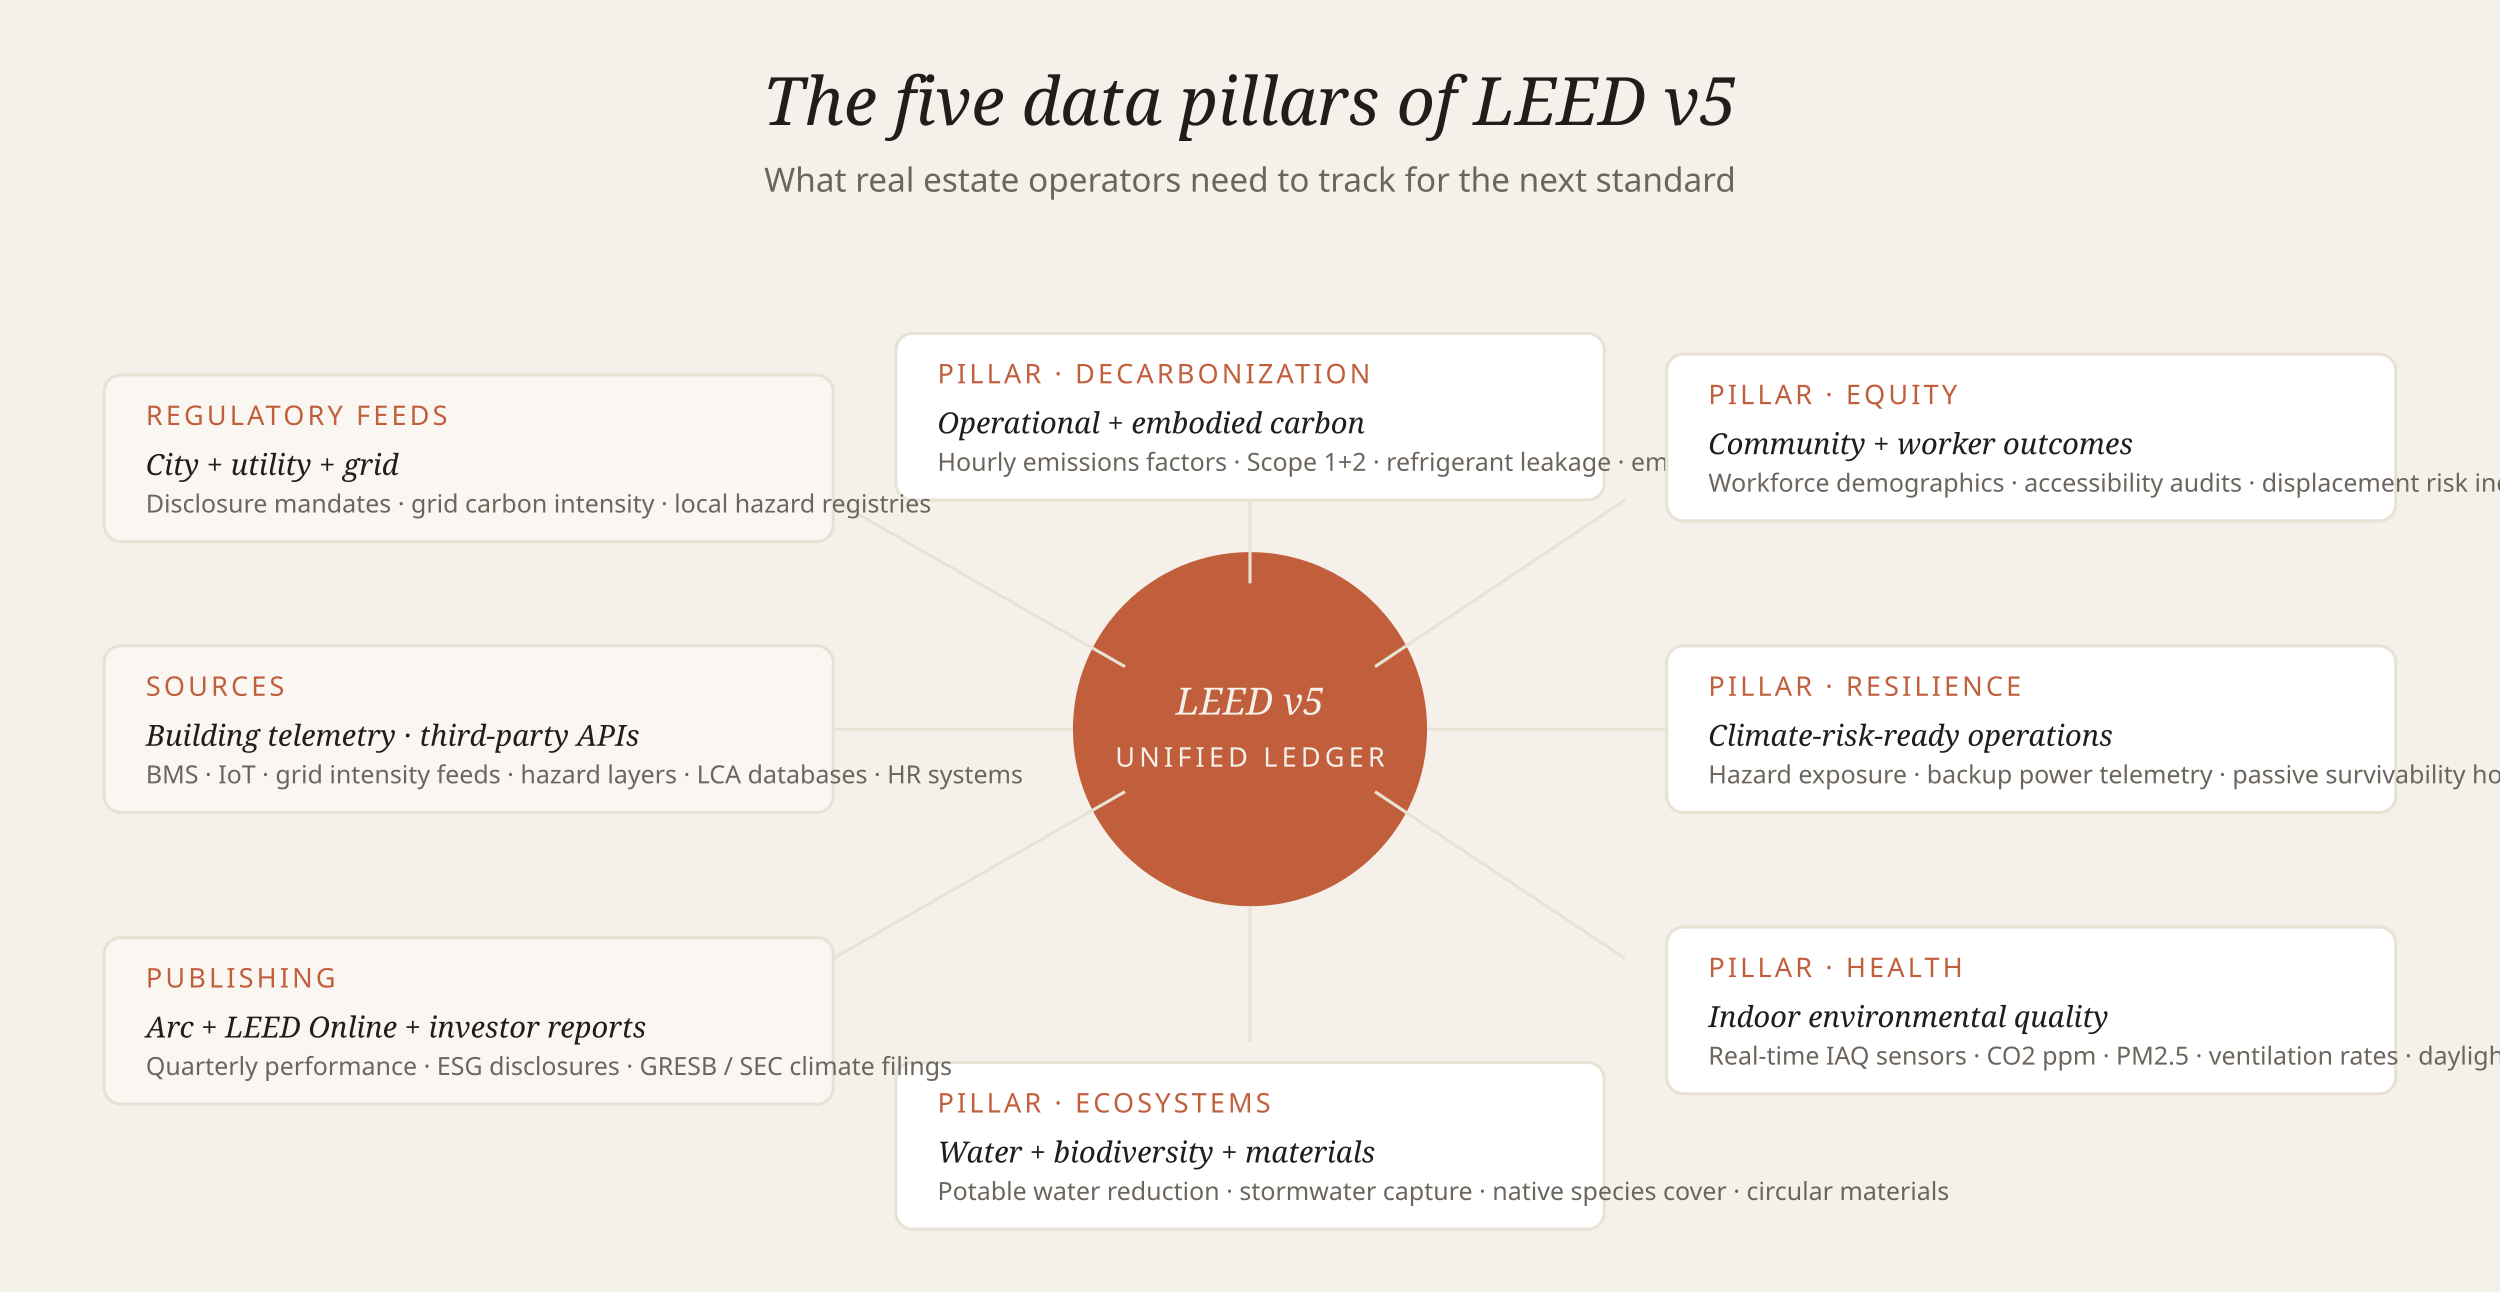
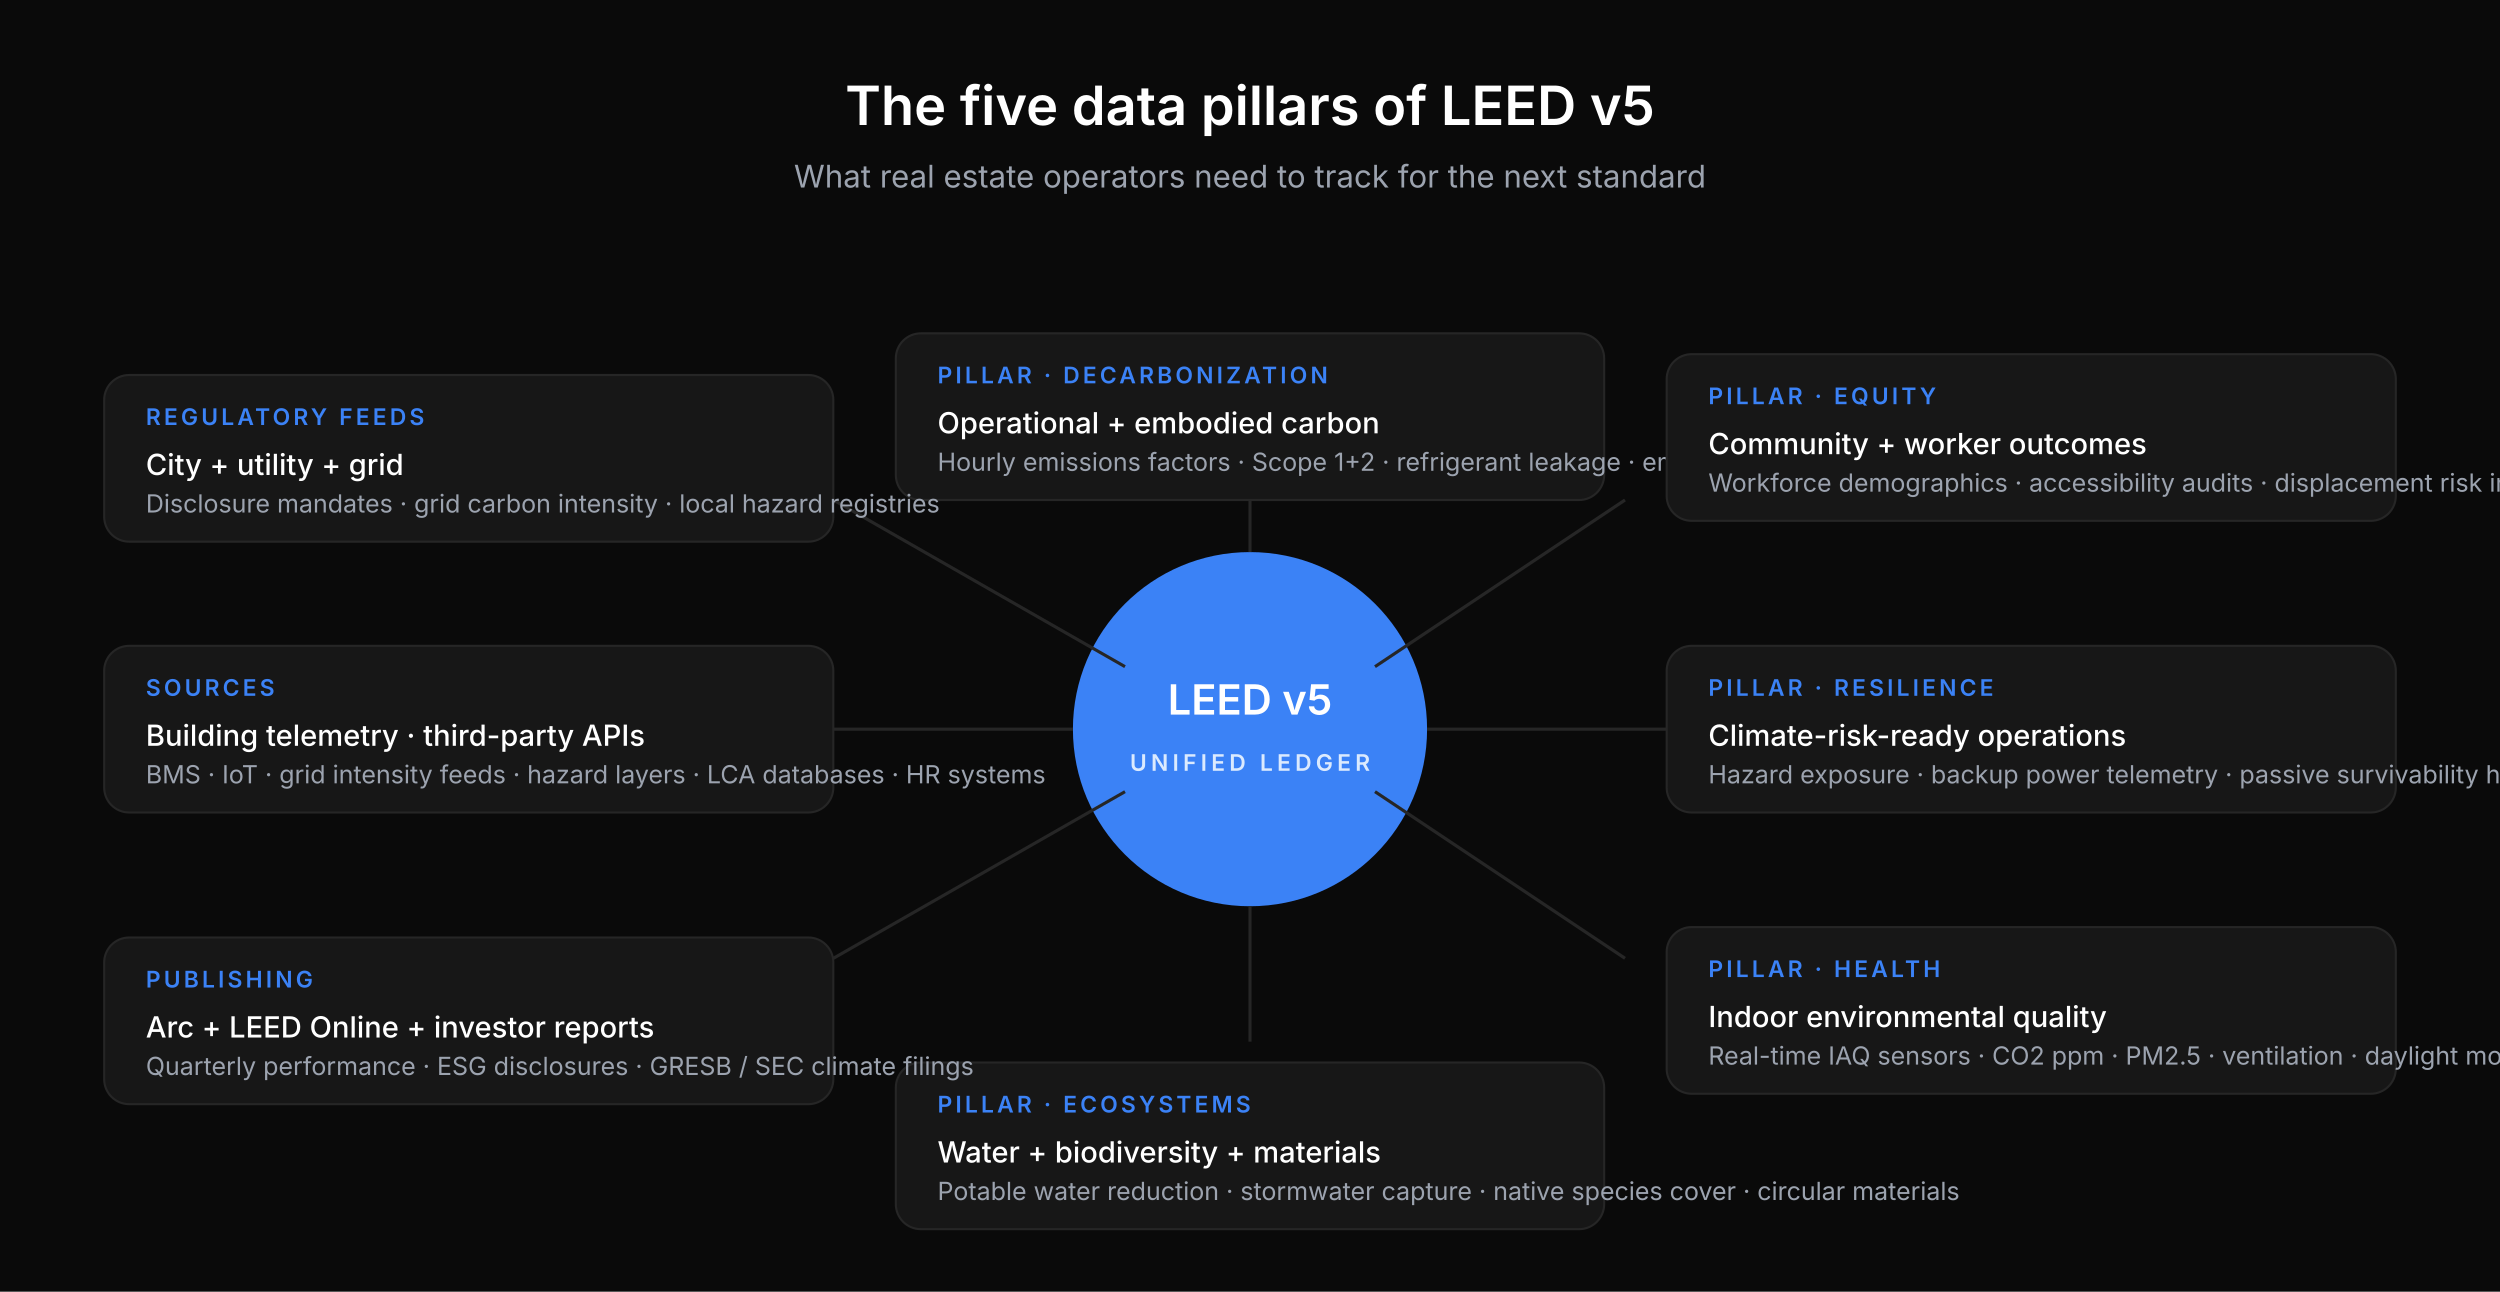
- <svg xmlns="http://www.w3.org/2000/svg" viewBox="0 0 1200 620" font-family="Georgia, 'Iowan Old Style', serif">
-   <rect width="1200" height="620" fill="#F5F1EA" />
-   <text x="600" y="60" text-anchor="middle" font-size="32" fill="#1F1E1D" font-style="italic">The five data pillars of LEED v5</text>
-   <text x="600" y="92" text-anchor="middle" font-size="16" fill="#6B655D" font-family="system-ui, sans-serif">What real estate operators need to track for the next standard</text>
-   <circle cx="600" cy="350" r="85" fill="#C15F3C" />
-   <text x="600" y="343" text-anchor="middle" font-size="18" fill="#F5F1EA" font-style="italic">LEED v5</text>
-   <text x="600" y="368" text-anchor="middle" font-size="13" fill="#F5F1EA" font-family="system-ui, sans-serif" letter-spacing="2">UNIFIED LEDGER</text>
-   <g>
-     <line x1="600" y1="280" x2="600" y2="220" stroke="#E8E2D5" stroke-width="1.5" />
-     <rect x="430" y="160" width="340" height="80" rx="8" fill="#FFFFFF" stroke="#E8E2D5" stroke-width="1.5" />
-     <text x="450" y="184" font-size="13" fill="#C15F3C" font-family="system-ui, sans-serif" letter-spacing="1.5">PILLAR · DECARBONIZATION</text>
-     <text x="450" y="208" font-size="14" fill="#1F1E1D" font-style="italic">Operational + embodied carbon</text>
-     <text x="450" y="226" font-size="12" fill="#6B655D" font-family="system-ui, sans-serif">Hourly emissions factors · Scope 1+2 · refrigerant leakage · embodied carbon LCA</text>
-   </g>
-   <g>
-     <line x1="660" y1="320" x2="780" y2="240" stroke="#E8E2D5" stroke-width="1.5" />
-     <rect x="800" y="170" width="350" height="80" rx="8" fill="#FFFFFF" stroke="#E8E2D5" stroke-width="1.5" />
-     <text x="820" y="194" font-size="13" fill="#C15F3C" font-family="system-ui, sans-serif" letter-spacing="1.5">PILLAR · EQUITY</text>
-     <text x="820" y="218" font-size="14" fill="#1F1E1D" font-style="italic">Community + worker outcomes</text>
-     <text x="820" y="236" font-size="12" fill="#6B655D" font-family="system-ui, sans-serif">Workforce demographics · accessibility audits · displacement risk indicators</text>
-   </g>
-   <g>
-     <line x1="685" y1="350" x2="800" y2="350" stroke="#E8E2D5" stroke-width="1.5" />
-     <rect x="800" y="310" width="350" height="80" rx="8" fill="#FFFFFF" stroke="#E8E2D5" stroke-width="1.5" />
-     <text x="820" y="334" font-size="13" fill="#C15F3C" font-family="system-ui, sans-serif" letter-spacing="1.5">PILLAR · RESILIENCE</text>
-     <text x="820" y="358" font-size="14" fill="#1F1E1D" font-style="italic">Climate-risk-ready operations</text>
-     <text x="820" y="376" font-size="12" fill="#6B655D" font-family="system-ui, sans-serif">Hazard exposure · backup power telemetry · passive survivability hours</text>
-   </g>
-   <g>
-     <line x1="660" y1="380" x2="780" y2="460" stroke="#E8E2D5" stroke-width="1.5" />
-     <rect x="800" y="445" width="350" height="80" rx="8" fill="#FFFFFF" stroke="#E8E2D5" stroke-width="1.5" />
-     <text x="820" y="469" font-size="13" fill="#C15F3C" font-family="system-ui, sans-serif" letter-spacing="1.5">PILLAR · HEALTH</text>
-     <text x="820" y="493" font-size="14" fill="#1F1E1D" font-style="italic">Indoor environmental quality</text>
-     <text x="820" y="511" font-size="12" fill="#6B655D" font-family="system-ui, sans-serif">Real-time IAQ sensors · CO2 ppm · PM2.5 · ventilation rates · daylight modeling</text>
-   </g>
-   <g>
-     <line x1="600" y1="435" x2="600" y2="500" stroke="#E8E2D5" stroke-width="1.5" />
-     <rect x="430" y="510" width="340" height="80" rx="8" fill="#FFFFFF" stroke="#E8E2D5" stroke-width="1.5" />
-     <text x="450" y="534" font-size="13" fill="#C15F3C" font-family="system-ui, sans-serif" letter-spacing="1.5">PILLAR · ECOSYSTEMS</text>
-     <text x="450" y="558" font-size="14" fill="#1F1E1D" font-style="italic">Water + biodiversity + materials</text>
-     <text x="450" y="576" font-size="12" fill="#6B655D" font-family="system-ui, sans-serif">Potable water reduction · stormwater capture · native species cover · circular materials</text>
-   </g>
-   <g>
-     <line x1="515" y1="350" x2="400" y2="350" stroke="#E8E2D5" stroke-width="1.5" />
-     <rect x="50" y="310" width="350" height="80" rx="8" fill="#FAF7F2" stroke="#E8E2D5" stroke-width="1.5" />
-     <text x="70" y="334" font-size="13" fill="#C15F3C" font-family="system-ui, sans-serif" letter-spacing="1.5">SOURCES</text>
-     <text x="70" y="358" font-size="14" fill="#1F1E1D" font-style="italic">Building telemetry · third-party APIs</text>
-     <text x="70" y="376" font-size="12" fill="#6B655D" font-family="system-ui, sans-serif">BMS · IoT · grid intensity feeds · hazard layers · LCA databases · HR systems</text>
-   </g>
-   <g>
-     <line x1="540" y1="320" x2="400" y2="240" stroke="#E8E2D5" stroke-width="1.5" />
-     <rect x="50" y="180" width="350" height="80" rx="8" fill="#FAF7F2" stroke="#E8E2D5" stroke-width="1.5" />
-     <text x="70" y="204" font-size="13" fill="#C15F3C" font-family="system-ui, sans-serif" letter-spacing="1.5">REGULATORY FEEDS</text>
-     <text x="70" y="228" font-size="14" fill="#1F1E1D" font-style="italic">City + utility + grid</text>
-     <text x="70" y="246" font-size="12" fill="#6B655D" font-family="system-ui, sans-serif">Disclosure mandates · grid carbon intensity · local hazard registries</text>
-   </g>
-   <g>
-     <line x1="540" y1="380" x2="400" y2="460" stroke="#E8E2D5" stroke-width="1.5" />
-     <rect x="50" y="450" width="350" height="80" rx="8" fill="#FAF7F2" stroke="#E8E2D5" stroke-width="1.5" />
-     <text x="70" y="474" font-size="13" fill="#C15F3C" font-family="system-ui, sans-serif" letter-spacing="1.5">PUBLISHING</text>
-     <text x="70" y="498" font-size="14" fill="#1F1E1D" font-style="italic">Arc + LEED Online + investor reports</text>
-     <text x="70" y="516" font-size="12" fill="#6B655D" font-family="system-ui, sans-serif">Quarterly performance · ESG disclosures · GRESB / SEC climate filings</text>
-   </g>
+ <svg xmlns="http://www.w3.org/2000/svg" viewBox="0 0 1200 620" font-family="ui-sans-serif, system-ui, -apple-system, sans-serif">
+   <rect width="1200" height="620" fill="#0a0a0a" />
+   <text x="600" y="60" text-anchor="middle" font-size="26" fill="#ffffff" font-weight="600">The five data pillars of LEED v5</text>
+   <text x="600" y="90" text-anchor="middle" font-size="15" fill="#9ca3af">What real estate operators need to track for the next standard</text>
+   <circle cx="600" cy="350" r="85" fill="#3b82f6" />
+   <text x="600" y="343" text-anchor="middle" font-size="20" fill="#ffffff" font-weight="600">LEED v5</text>
+   <text x="600" y="370" text-anchor="middle" font-size="11" fill="#dbeafe" letter-spacing="2" font-weight="600">UNIFIED LEDGER</text>
+   <line x1="600" y1="265" x2="600" y2="240" stroke="#262626" stroke-width="1.5" />
+   <rect x="430" y="160" width="340" height="80" rx="12" fill="#171717" stroke="#262626" stroke-width="1" />
+   <text x="450" y="184" font-size="11" fill="#3b82f6" letter-spacing="1.5" font-weight="600">PILLAR · DECARBONIZATION</text>
+   <text x="450" y="208" font-size="14" fill="#ffffff" font-weight="500">Operational + embodied carbon</text>
+   <text x="450" y="226" font-size="12" fill="#9ca3af">Hourly emissions factors · Scope 1+2 · refrigerant leakage · embodied carbon LCA</text>
+   <line x1="660" y1="320" x2="780" y2="240" stroke="#262626" stroke-width="1.5" />
+   <rect x="800" y="170" width="350" height="80" rx="12" fill="#171717" stroke="#262626" stroke-width="1" />
+   <text x="820" y="194" font-size="11" fill="#3b82f6" letter-spacing="1.5" font-weight="600">PILLAR · EQUITY</text>
+   <text x="820" y="218" font-size="14" fill="#ffffff" font-weight="500">Community + worker outcomes</text>
+   <text x="820" y="236" font-size="12" fill="#9ca3af">Workforce demographics · accessibility audits · displacement risk indicators</text>
+   <line x1="685" y1="350" x2="800" y2="350" stroke="#262626" stroke-width="1.5" />
+   <rect x="800" y="310" width="350" height="80" rx="12" fill="#171717" stroke="#262626" stroke-width="1" />
+   <text x="820" y="334" font-size="11" fill="#3b82f6" letter-spacing="1.5" font-weight="600">PILLAR · RESILIENCE</text>
+   <text x="820" y="358" font-size="14" fill="#ffffff" font-weight="500">Climate-risk-ready operations</text>
+   <text x="820" y="376" font-size="12" fill="#9ca3af">Hazard exposure · backup power telemetry · passive survivability hours</text>
+   <line x1="660" y1="380" x2="780" y2="460" stroke="#262626" stroke-width="1.5" />
+   <rect x="800" y="445" width="350" height="80" rx="12" fill="#171717" stroke="#262626" stroke-width="1" />
+   <text x="820" y="469" font-size="11" fill="#3b82f6" letter-spacing="1.5" font-weight="600">PILLAR · HEALTH</text>
+   <text x="820" y="493" font-size="14" fill="#ffffff" font-weight="500">Indoor environmental quality</text>
+   <text x="820" y="511" font-size="12" fill="#9ca3af">Real-time IAQ sensors · CO2 ppm · PM2.5 · ventilation · daylight modeling</text>
+   <line x1="600" y1="435" x2="600" y2="500" stroke="#262626" stroke-width="1.5" />
+   <rect x="430" y="510" width="340" height="80" rx="12" fill="#171717" stroke="#262626" stroke-width="1" />
+   <text x="450" y="534" font-size="11" fill="#3b82f6" letter-spacing="1.5" font-weight="600">PILLAR · ECOSYSTEMS</text>
+   <text x="450" y="558" font-size="14" fill="#ffffff" font-weight="500">Water + biodiversity + materials</text>
+   <text x="450" y="576" font-size="12" fill="#9ca3af">Potable water reduction · stormwater capture · native species cover · circular materials</text>
+   <line x1="515" y1="350" x2="400" y2="350" stroke="#262626" stroke-width="1.5" />
+   <rect x="50" y="310" width="350" height="80" rx="12" fill="#171717" stroke="#262626" stroke-width="1" />
+   <text x="70" y="334" font-size="11" fill="#3b82f6" letter-spacing="1.5" font-weight="600">SOURCES</text>
+   <text x="70" y="358" font-size="14" fill="#ffffff" font-weight="500">Building telemetry · third-party APIs</text>
+   <text x="70" y="376" font-size="12" fill="#9ca3af">BMS · IoT · grid intensity feeds · hazard layers · LCA databases · HR systems</text>
+   <line x1="540" y1="320" x2="400" y2="240" stroke="#262626" stroke-width="1.5" />
+   <rect x="50" y="180" width="350" height="80" rx="12" fill="#171717" stroke="#262626" stroke-width="1" />
+   <text x="70" y="204" font-size="11" fill="#3b82f6" letter-spacing="1.5" font-weight="600">REGULATORY FEEDS</text>
+   <text x="70" y="228" font-size="14" fill="#ffffff" font-weight="500">City + utility + grid</text>
+   <text x="70" y="246" font-size="12" fill="#9ca3af">Disclosure mandates · grid carbon intensity · local hazard registries</text>
+   <line x1="540" y1="380" x2="400" y2="460" stroke="#262626" stroke-width="1.5" />
+   <rect x="50" y="450" width="350" height="80" rx="12" fill="#171717" stroke="#262626" stroke-width="1" />
+   <text x="70" y="474" font-size="11" fill="#3b82f6" letter-spacing="1.5" font-weight="600">PUBLISHING</text>
+   <text x="70" y="498" font-size="14" fill="#ffffff" font-weight="500">Arc + LEED Online + investor reports</text>
+   <text x="70" y="516" font-size="12" fill="#9ca3af">Quarterly performance · ESG disclosures · GRESB / SEC climate filings</text>
</svg>
